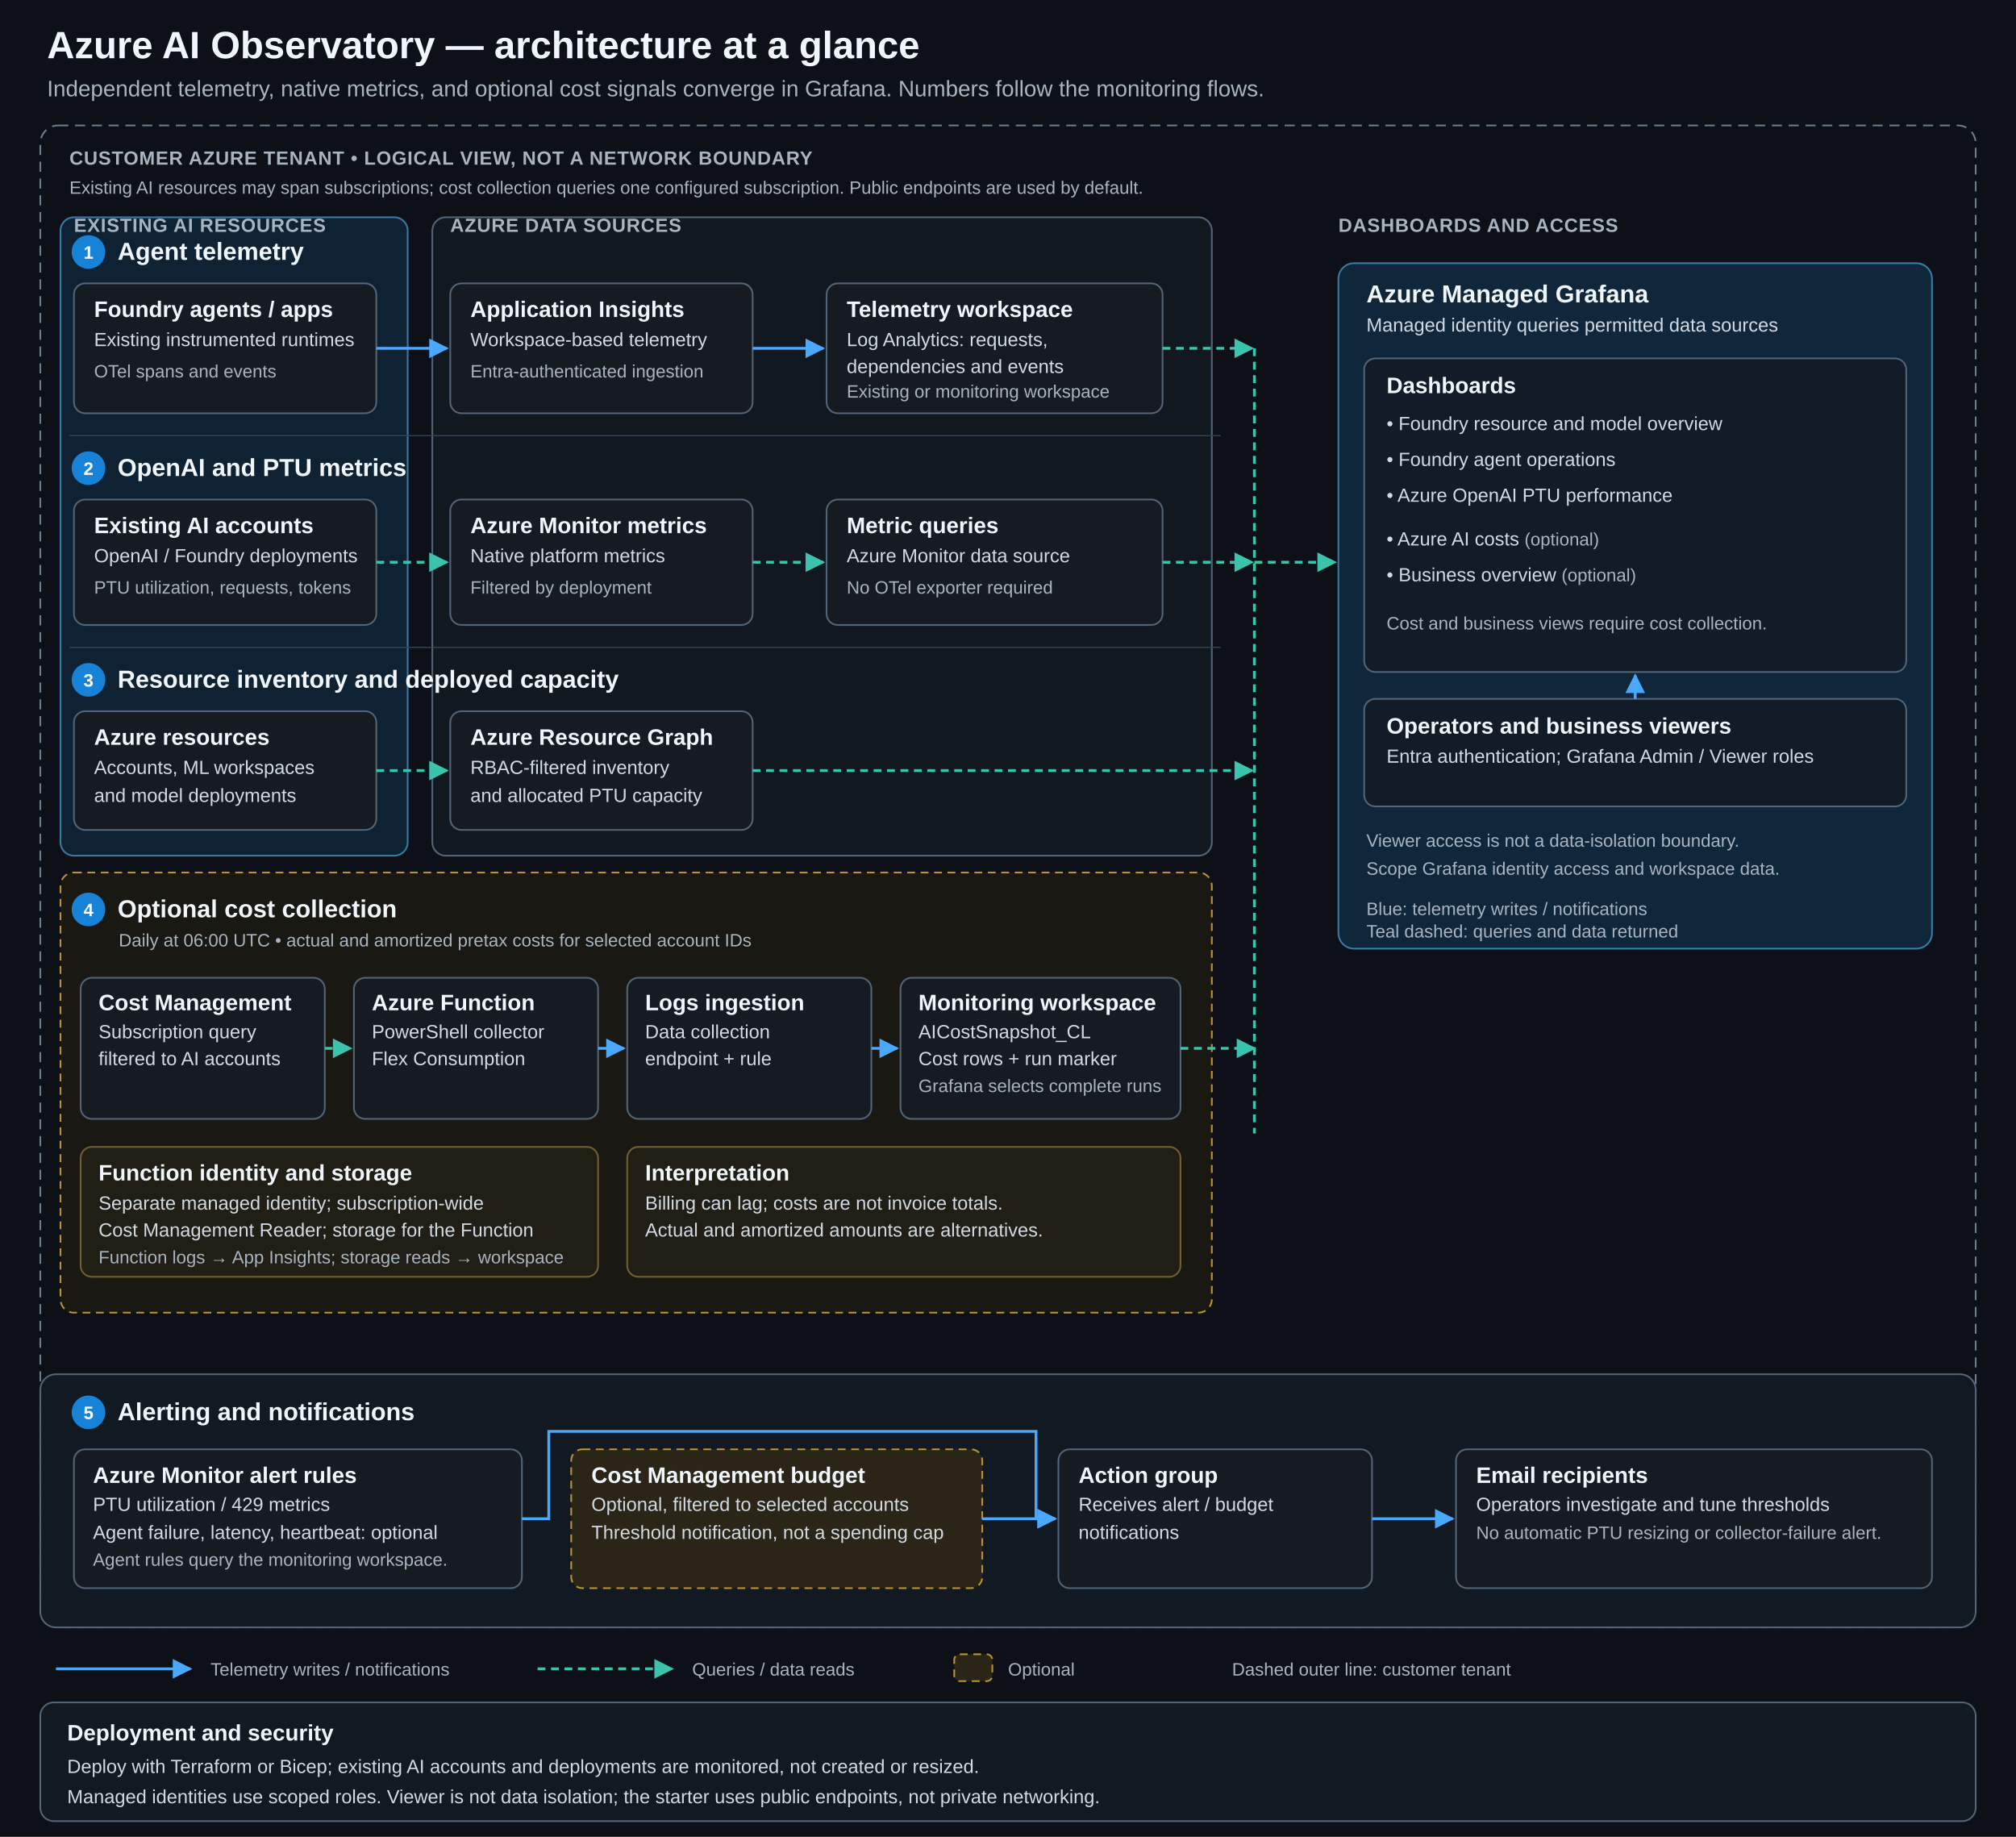
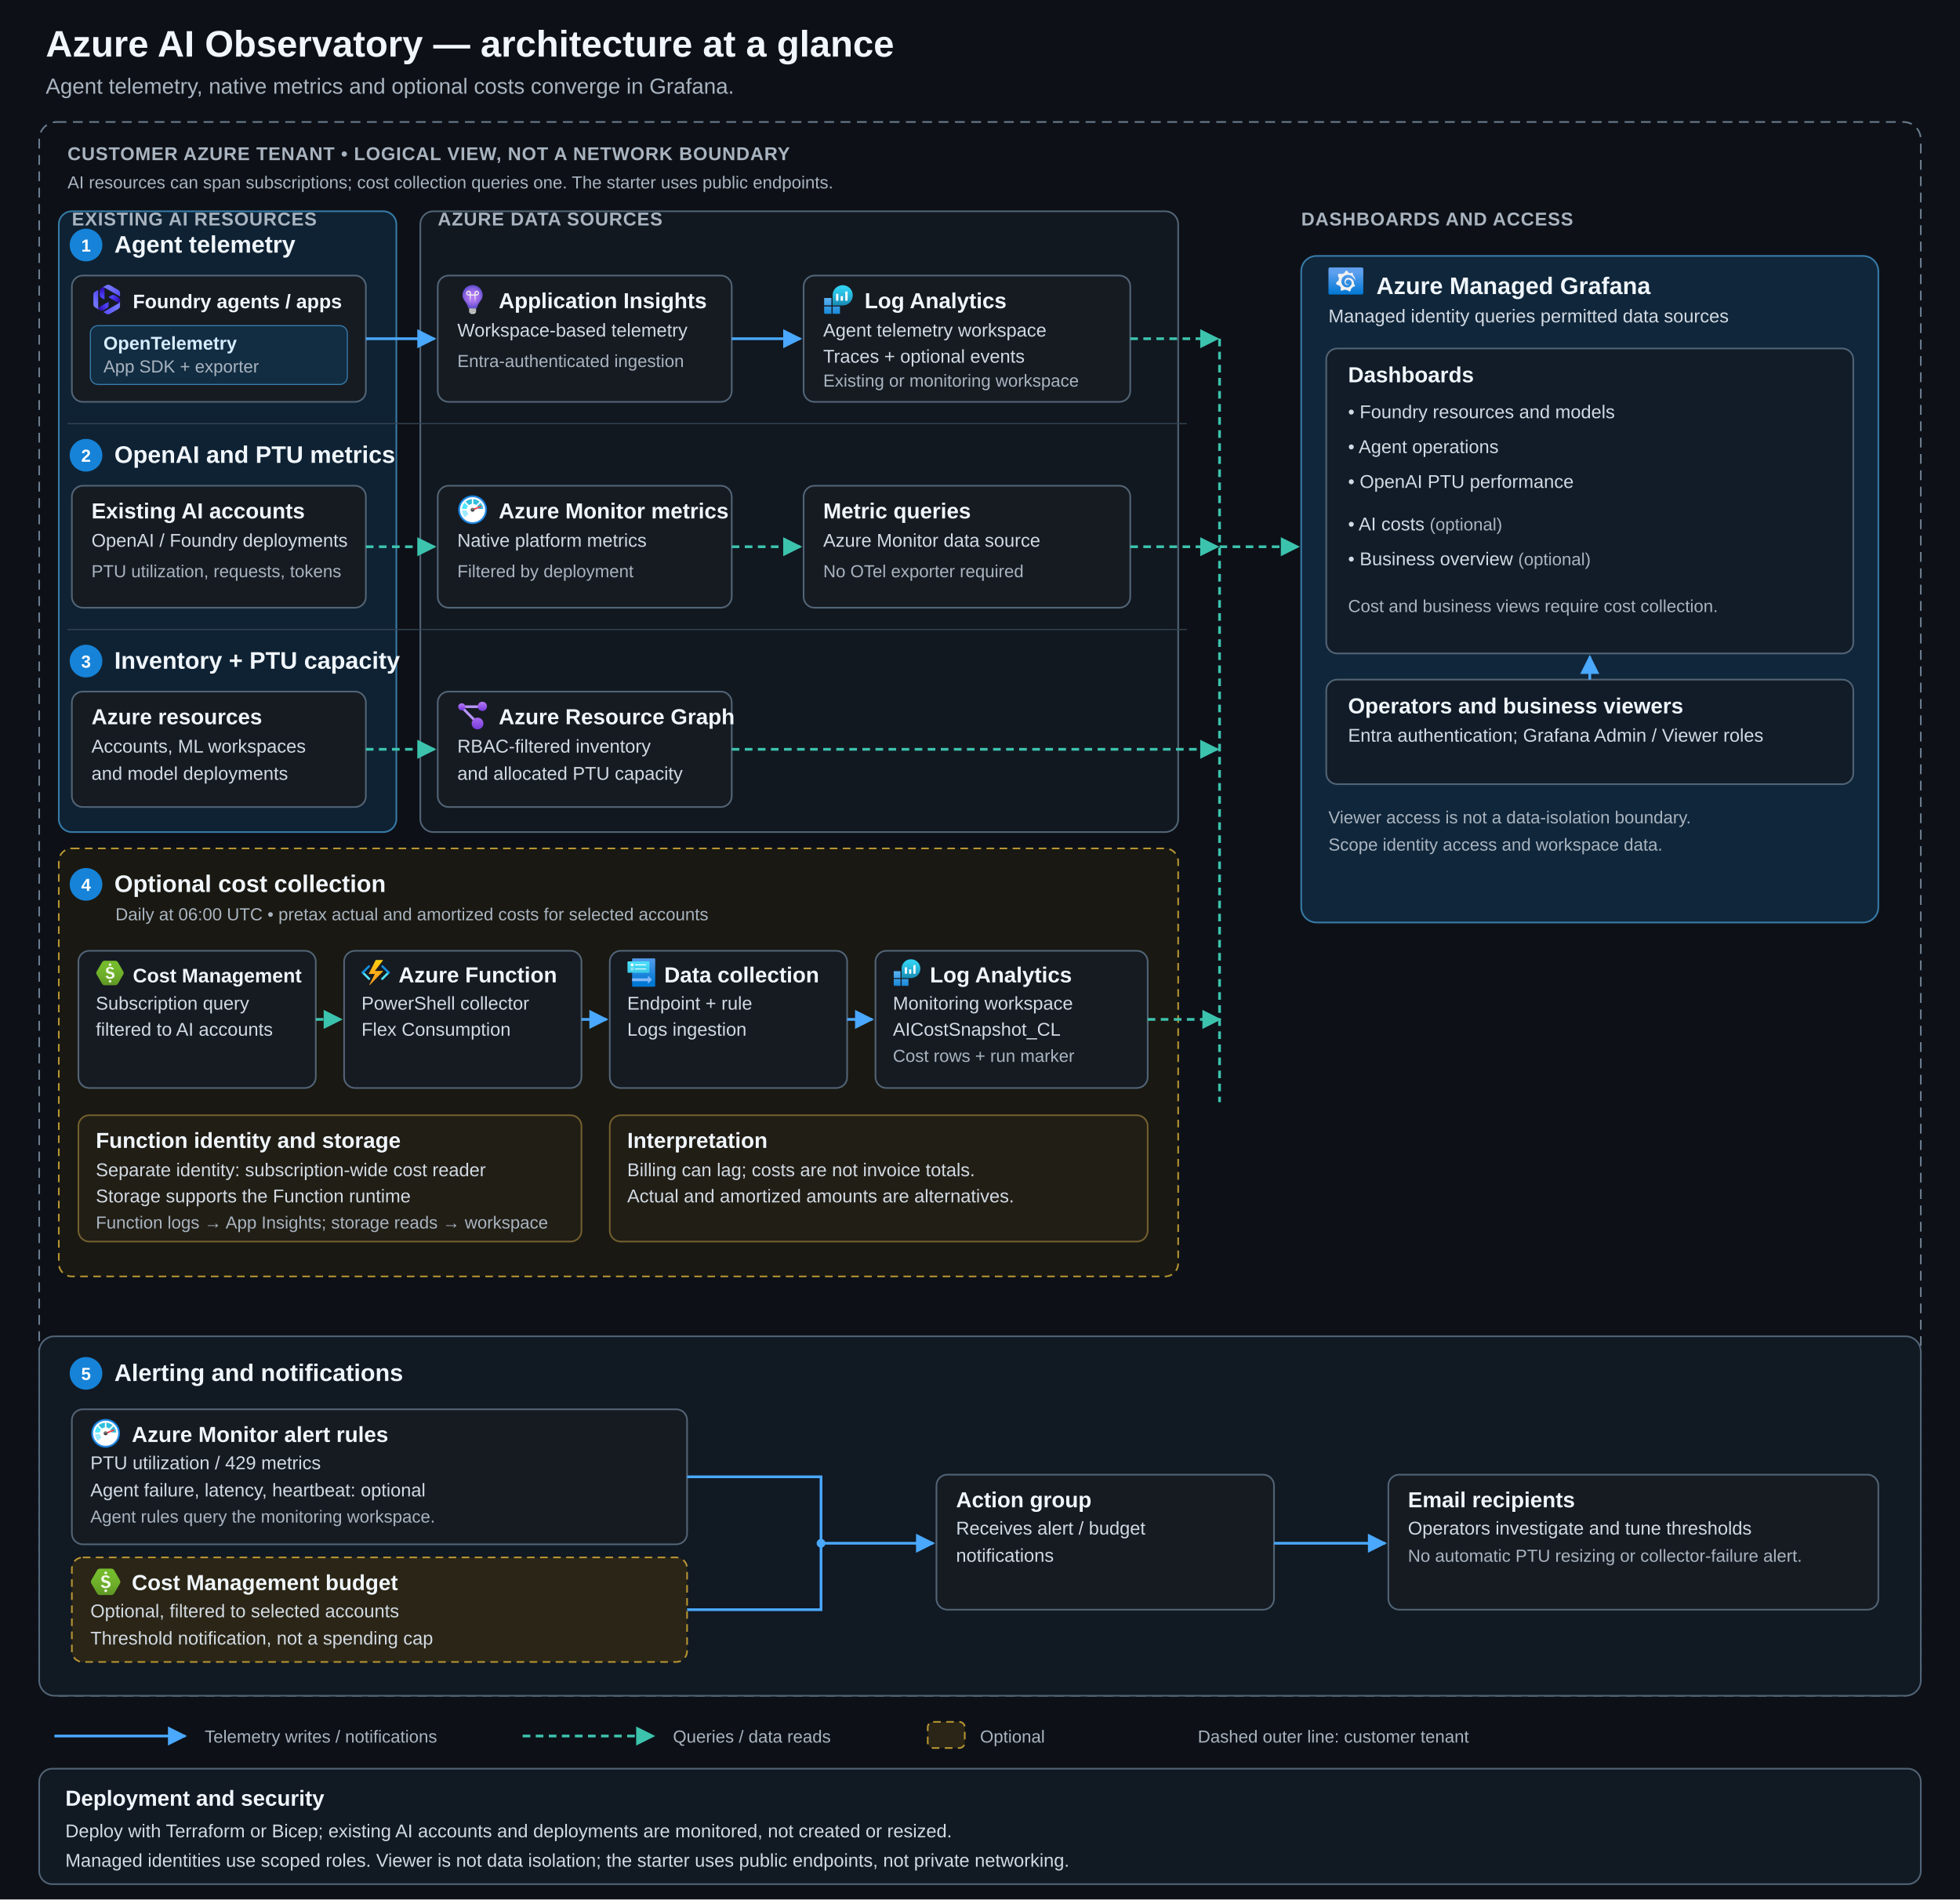
- <svg xmlns="http://www.w3.org/2000/svg" width="1800" height="1640" viewBox="0 0 1800 1640" role="img" aria-labelledby="title description" style="max-width:100%;height:auto">
+ <svg xmlns="http://www.w3.org/2000/svg" width="1800" height="1744" viewBox="0 0 1800 1744" role="img" aria-labelledby="title description" style="max-width:100%;height:auto">
  <defs>
    <marker id="arrow" viewBox="0 0 10 10" refX="9" refY="5" markerWidth="7" markerHeight="7" orient="auto">
      <path d="M0 0L10 5L0 10z" fill="#4aa8ff" />
    </marker>
    <marker id="arrow-teal" viewBox="0 0 10 10" refX="9" refY="5" markerWidth="7" markerHeight="7" orient="auto">
      <path d="M0 0L10 5L0 10z" fill="#3cc3ae" />
    </marker>
    <style>
      text { font-family: "Segoe UI", Arial, sans-serif; fill: #f0f6fc; }
      .title { font-size: 34px; font-weight: 600; }
      .subtitle { font-size: 20px; fill: #a9b4c0; }
      .section { font-size: 22px; font-weight: 600; }
      .section-small { font-size: 17px; font-weight: 700; fill: #a9b4c0; letter-spacing: 0.6px; }
      .name { font-size: 20px; font-weight: 600; }
      .body { font-size: 17px; fill: #d2dae3; }
      .small { font-size: 16px; fill: #a9b4c0; }
      .label { font-size: 15px; font-weight: 600; fill: #a9b4c0; }
      .num { font-size: 16px; font-weight: 700; fill: #fff; text-anchor: middle; }
      .box { fill: #161b22; stroke: #526476; stroke-width: 1.5; }
      .source-group { fill: #0f2233; stroke: #377ba8; stroke-width: 1.5; }
      .data-group { fill: #111820; stroke: #526476; stroke-width: 1.5; }
      .optional { fill: #2a2516; stroke: #b79532; stroke-width: 1.5; stroke-dasharray: 7 5; }
      .flow { fill: none; stroke: #4aa8ff; stroke-width: 2.5; marker-end: url(#arrow); }
      .data { fill: none; stroke: #3cc3ae; stroke-width: 2.5; stroke-dasharray: 7 5; marker-end: url(#arrow-teal); }
      .bus { fill: none; stroke: #3cc3ae; stroke-width: 2.5; stroke-dasharray: 7 5; }
      .divider { stroke: #344454; stroke-width: 1; }
    </style>
  </defs>
-   <rect width="1800" height="1640" fill="#0d1117" />
+   <rect width="1800" height="1744" fill="#0d1117" />
  <text x="42" y="52" class="title">Azure AI Observatory — architecture at a glance</text>
-   <text x="42" y="86" class="subtitle">Independent telemetry, native metrics, and optional cost signals converge in Grafana. Numbers follow the monitoring flows.</text>
-   <rect x="36" y="112" width="1728" height="1341" rx="16" fill="#0d1117" stroke="#6b7c8e" stroke-width="1.5" stroke-dasharray="9 6" />
+   <text x="42" y="86" class="subtitle">Agent telemetry, native metrics and optional costs converge in Grafana.</text>
+   <rect x="36" y="112" width="1728" height="1445" rx="16" fill="#0d1117" stroke="#6b7c8e" stroke-width="1.5" stroke-dasharray="9 6" />
  <text x="62" y="147" class="section-small">CUSTOMER AZURE TENANT • LOGICAL VIEW, NOT A NETWORK BOUNDARY</text>
-   <text x="62" y="173" class="small">Existing AI resources may span subscriptions; cost collection queries one configured subscription. Public endpoints are used by default.</text>
+   <text x="62" y="173" class="small">AI resources can span subscriptions; cost collection queries one. The starter uses public endpoints.</text>
  <rect x="54" y="194" width="310" height="570" rx="12" class="source-group" />
  <rect x="386" y="194" width="696" height="570" rx="12" class="data-group" />
  <text x="66" y="207" class="section-small">EXISTING AI RESOURCES</text>
  <text x="402" y="207" class="section-small">AZURE DATA SOURCES</text>
  <text x="1195" y="207" class="section-small">DASHBOARDS AND ACCESS</text>
  <circle cx="79" cy="225" r="15" fill="#1683d8" />
  <text x="79" y="231" class="num">1</text>
  <text x="105" y="232" class="section">Agent telemetry</text>
  <rect x="66" y="253" width="270" height="116" rx="10" class="box" />
-   <text x="84" y="283" class="name">Foundry agents / apps</text>
-   <text x="84" y="309" class="body">Existing instrumented runtimes</text>
-   <text x="84" y="337" class="small">OTel spans and events</text>
+   <svg id="azure-icon-1-uuid-f9dbb74c-bb65-44f5-a0f2-185541c8f2e3" viewBox="0 0 18 18" x="84" y="261" width="28" height="28" aria-hidden="true">
+     <defs>
+       <linearGradient id="azure-icon-1-uuid-c41a1b5d-c3ee-4413-bef2-f5a072ba936e" x1="7.28" y1="272.84" x2=".39" y2="267.87" gradientTransform="translate(0 280) scale(1 -1)" gradientUnits="userSpaceOnUse">
+         <stop offset="0" stop-color="#4f42fd" />
+         <stop offset=".8" stop-color="#7274ff" />
+       </linearGradient>
+       <linearGradient id="azure-icon-1-uuid-7a8397bb-f82e-4b4e-8fb1-c49dc20eae52" x1="10.19" y1="268.41" x2="4.38" y2="265.16" gradientTransform="translate(0 280) scale(1 -1)" gradientUnits="userSpaceOnUse">
+         <stop offset=".25" stop-color="#4f42fd" />
+         <stop offset="1" stop-color="#2c08ac" />
+       </linearGradient>
+       <linearGradient id="azure-icon-1-uuid-364cb38b-25e6-4d45-a5f3-7f7567cf1947" x1="17.43" y1="267.02" x2="5.08" y2="264.98" gradientTransform="translate(0 280) scale(1 -1)" gradientUnits="userSpaceOnUse">
+         <stop offset=".2" stop-color="#7274ff" />
+         <stop offset="1" stop-color="#4f42fd" />
+       </linearGradient>
+       <linearGradient id="azure-icon-1-uuid-fb32e334-867d-4ede-bed1-56aecae762cb" x1="10.15" y1="273.41" x2="16.87" y2="269.71" gradientTransform="translate(0 280) scale(1 -1)" gradientUnits="userSpaceOnUse">
+         <stop offset=".25" stop-color="#4f42fd" />
+         <stop offset="1" stop-color="#2c08ac" />
+       </linearGradient>
+       <linearGradient id="azure-icon-1-uuid-257bedeb-cb4e-48ec-978d-667d943d4887" x1="17.68" y1="270.57" x2="8.68" y2="279.43" gradientTransform="translate(0 280) scale(1 -1)" gradientUnits="userSpaceOnUse">
+         <stop offset="0" stop-color="#4f42fd" />
+         <stop offset=".8" stop-color="#7274ff" />
+       </linearGradient>
+       <linearGradient id="azure-icon-1-uuid-d24b3f2b-55bd-4731-8d82-2ccb3a949da7" x1="6.64" y1="271.02" x2="6.64" y2="278.12" gradientTransform="translate(0 280) scale(1 -1)" gradientUnits="userSpaceOnUse">
+         <stop offset=".25" stop-color="#4f42fd" />
+         <stop offset="1" stop-color="#2c08ac" />
+       </linearGradient>
+     </defs>
+     <path d="M5.02,15.31l-2.82-1.63c-.66-.38-1.06-1.08-1.06-1.83v-5.69c0-.76.4-1.46,1.06-1.83l1.53-.88c.1-.06.24.01.24.14v9.91c0,.37.1.73.28,1.04.18.32.45.59.78.78h0Z" fill="url(#azure-icon-1-uuid-c41a1b5d-c3ee-4413-bef2-f5a072ba936e)" />
+     <path d="M10.14,10.59v1.76c0,.76-.4,1.46-1.06,1.83l-1.94,1.12c-.65.38-1.46.38-2.12,0-.33-.19-.59-.46-.78-.78-.18-.31-.28-.67-.28-1.04v-.42c0,.36.39.59.71.4l5.23-3.02c.1-.06.24.01.24.14Z" fill="url(#azure-icon-1-uuid-7a8397bb-f82e-4b4e-8fb1-c49dc20eae52)" />
+     <path d="M16.86,9.53v3.26c0,.76-.4,1.46-1.06,1.83l-4.93,2.84c-.65.38-1.46.38-2.12,0l-1.53-.88c-.1-.06-.1-.21,0-.27l8.59-4.96c.32-.19.58-.45.76-.77.18-.32.28-.68.28-1.06Z" fill="url(#azure-icon-1-uuid-364cb38b-25e6-4d45-a5f3-7f7567cf1947)" />
+     <path d="M10.22,7.46l1.53-.88c.65-.38,1.46-.38,2.12,0l1.94,1.12c.65.38,1.06,1.08,1.06,1.83,0,.38-.1.74-.28,1.06-.18.31-.44.58-.76.77l-.36.21c.31-.18.31-.63,0-.81l-5.23-3.02c-.1-.06-.1-.21,0-.27Z" fill="url(#azure-icon-1-uuid-fb32e334-867d-4ede-bed1-56aecae762cb)" />
+     <path d="M5.94,2.16l2.82-1.63c.66-.38,1.46-.38,2.12,0l4.93,2.84c.65.38,1.06,1.08,1.06,1.83v1.76c0,.12-.13.2-.24.14L8.04,2.16c-.32-.18-.68-.28-1.05-.28-.37,0-.73.09-1.06.28h0Z" fill="url(#azure-icon-1-uuid-257bedeb-cb4e-48ec-978d-667d943d4887)" />
+     <path d="M7.47,8.95l-1.53-.88c-.66-.38-1.06-1.08-1.06-1.83v-2.24c0-.76.4-1.46,1.06-1.83.33-.19.69-.28,1.06-.28s.72.09,1.04.28l.36.21c-.31-.18-.7.05-.7.41v6.04c0,.12-.13.2-.24.14h0Z" fill="url(#azure-icon-1-uuid-d24b3f2b-55bd-4731-8d82-2ccb3a949da7)" />
+   </svg>
+   <text x="122" y="283" class="name" style="font-size:18px">Foundry agents / apps</text>
+   <rect x="83" y="299" width="236" height="54" rx="7" fill="#122d42" stroke="#377ba8" />
+   <text x="95" y="321" class="body" style="font-weight:600;fill:#d7edff">OpenTelemetry</text>
+   <text x="95" y="342" class="small">App SDK + exporter</text>
  <rect x="402" y="253" width="270" height="116" rx="10" class="box" />
-   <text x="420" y="283" class="name">Application Insights</text>
+   <svg id="azure-icon-2-b6f6d99e-f330-481d-836f-ea58cc42217f" viewBox="0 0 18 18" x="420" y="261" width="28" height="28" aria-hidden="true">
+     <defs>
+       <radialGradient id="azure-icon-2-a7a1c431-6c6d-4a8f-9a69-8da437e5b0c5" cx="9" cy="7.35" r="6.42" gradientUnits="userSpaceOnUse">
+         <stop offset="0" stop-color="#b77af4" />
+         <stop offset="0.21" stop-color="#b378f2" />
+         <stop offset="0.43" stop-color="#a672ed" />
+         <stop offset="0.65" stop-color="#9267e4" />
+         <stop offset="0.88" stop-color="#7559d8" />
+         <stop offset="1" stop-color="#624fd0" />
+       </radialGradient>
+       <linearGradient id="azure-icon-2-ec0c4f0d-5c8e-4882-96a1-89d61808eb49" x1="9.02" y1="3.91" x2="9.08" y2="11.49" gradientUnits="userSpaceOnUse">
+         <stop offset="0" stop-color="#f2f2f2" />
+         <stop offset="0.23" stop-color="#f1f1f2" stop-opacity="0.99" />
+         <stop offset="0.37" stop-color="#ededf1" stop-opacity="0.95" />
+         <stop offset="0.48" stop-color="#e7e5f0" stop-opacity="0.89" />
+         <stop offset="0.58" stop-color="#dedbee" stop-opacity="0.81" />
+         <stop offset="0.67" stop-color="#d3ceeb" stop-opacity="0.7" />
+         <stop offset="0.76" stop-color="#c4bee8" stop-opacity="0.57" />
+         <stop offset="0.84" stop-color="#b4abe5" stop-opacity="0.41" />
+         <stop offset="0.92" stop-color="#a095e1" stop-opacity="0.22" />
+         <stop offset="0.99" stop-color="#8b7ddc" stop-opacity="0.02" />
+         <stop offset="1" stop-color="#897bdc" stop-opacity="0" />
+       </linearGradient>
+     </defs>
+     <path d="M10.23,17.39l.81-.87V14.2H7v2.32l.81.87A.32.32,0,0,0,8,17.5h2A.32.32,0,0,0,10.23,17.39Z" fill="#cecece" />
+     <path d="M9,.5A5.89,5.89,0,0,0,3.09,7.07c.27,2.47,2.62,3.62,3.29,6.75a.49.49,0,0,0,.47.38h4.3a.49.49,0,0,0,.47-.38c.67-3.13,3-4.28,3.29-6.75A5.89,5.89,0,0,0,9,.5ZM7,14.2" fill="url(#azure-icon-2-a7a1c431-6c6d-4a8f-9a69-8da437e5b0c5)" />
+     <path d="M11.46,3.79a1.4,1.4,0,0,0-1.35,1.44V6H8V5.23A1.41,1.41,0,0,0,6.59,3.79,1.4,1.4,0,0,0,5.24,5.23,1.41,1.41,0,0,0,6.59,6.68h.64v6a.36.36,0,0,0,.72,0v-6h2.16v6a.36.36,0,1,0,.72,0v-6h.63a1.4,1.4,0,0,0,1.35-1.45A1.4,1.4,0,0,0,11.46,3.79ZM7.23,6H6.55a.74.74,0,0,1-.68-.77.74.74,0,0,1,.68-.77.74.74,0,0,1,.68.77Zm4.28,0h-.68V5.19a.68.68,0,1,1,1.35,0A.73.73,0,0,1,11.51,6Z" fill="url(#azure-icon-2-ec0c4f0d-5c8e-4882-96a1-89d61808eb49)" />
+     <polygon points="6.96 15.8 11.04 15.01 11.04 14.56 6.96 15.36 6.96 15.8" fill="#999" />
+     <polygon points="11.04 16.11 11.04 15.67 6.96 16.48 6.96 16.52 7.27 16.86 11.04 16.11" fill="#999" />
+   </svg>
+   <text x="458" y="283" class="name">Application Insights</text>
  <text x="420" y="309" class="body">Workspace-based telemetry</text>
  <text x="420" y="337" class="small">Entra-authenticated ingestion</text>
  <rect x="738" y="253" width="300" height="116" rx="10" class="box" />
-   <text x="756" y="283" class="name">Telemetry workspace</text>
-   <text x="756" y="309" class="body">Log Analytics: requests,</text>
-   <text x="756" y="333" class="body">dependencies and events</text>
+   <svg id="azure-icon-3-b388e944-5509-49c9-84d7-f38bffa995b2" viewBox="0 0 18 18" x="756" y="261" width="28" height="28" aria-hidden="true">
+     <defs>
+       <linearGradient id="azure-icon-3-a997e203-1d7d-4cb9-b131-5dc44e029b46" x1="5.23" y1="17.45" x2="5.23" y2="8.09" gradientUnits="userSpaceOnUse">
+         <stop offset="0" stop-color="#1988d9" />
+         <stop offset="0.9" stop-color="#54aef0" />
+       </linearGradient>
+       <linearGradient id="azure-icon-3-e122e9d8-aee5-4f1a-a60e-b1eae355daa5" x1="11.5" y1="12.45" x2="11.5" y2="0.55" gradientUnits="userSpaceOnUse">
+         <stop offset="0" stop-color="#198ab3" />
+         <stop offset="0.01" stop-color="#198bb4" />
+         <stop offset="0.44" stop-color="#27b2d7" />
+         <stop offset="0.79" stop-color="#2fcbed" />
+         <stop offset="1" stop-color="#32d4f5" />
+       </linearGradient>
+     </defs>
+     <path d="M5.59,13.13H9.91v4.32H5.59ZM1.15,17.45H4.87V13.13H.55v3.72A.6.6,0,0,0,1.15,17.45Zm-.6-5H4.87V8.09H.55Z" fill="url(#azure-icon-3-a997e203-1d7d-4cb9-b131-5dc44e029b46)" />
+     <path d="M11.5.55a5.89,5.89,0,0,1,5.95,6,5.89,5.89,0,0,1-5.95,5.95H5.55V6.5A5.89,5.89,0,0,1,11.5.55Z" fill-rule="evenodd" fill="url(#azure-icon-3-e122e9d8-aee5-4f1a-a60e-b1eae355daa5)" />
+     <rect x="7.59" y="5.65" width="1.36" height="4.08" fill="#fff" />
+     <rect x="10.31" y="7.01" width="1.36" height="2.72" fill="#fff" />
+     <rect x="13.03" y="4.29" width="1.36" height="5.44" fill="#fff" />
+   </svg>
+   <text x="794" y="283" class="name">Log Analytics</text>
+   <text x="756" y="309" class="body">Agent telemetry workspace</text>
+   <text x="756" y="333" class="body">Traces + optional events</text>
  <text x="756" y="355" class="small">Existing or monitoring workspace</text>
  <path d="M336 311H399" class="flow" />
  <path d="M672 311H735" class="flow" />
  <path d="M1038 311H1118" class="data" />
  <line x1="62" y1="389" x2="1090" y2="389" class="divider" />
  <circle cx="79" cy="418" r="15" fill="#1683d8" />
  <text x="79" y="424" class="num">2</text>
  <text x="105" y="425" class="section">OpenAI and PTU metrics</text>
  <rect x="66" y="446" width="270" height="112" rx="10" class="box" />
  <text x="84" y="476" class="name">Existing AI accounts</text>
  <text x="84" y="502" class="body">OpenAI / Foundry deployments</text>
  <text x="84" y="530" class="small">PTU utilization, requests, tokens</text>
  <rect x="402" y="446" width="270" height="112" rx="10" class="box" />
-   <text x="420" y="476" class="name">Azure Monitor metrics</text>
+   <svg id="azure-icon-4-e4e764cd-2e73-472f-b88a-bf8bfc2c2994" viewBox="0 0 18 18" x="420" y="454" width="28" height="28" aria-hidden="true">
+     <defs>
+       <radialGradient id="azure-icon-4-ac8b32da-30ca-4b92-8d0f-8d2d5ef278a0" cx="5.72" cy="7.45" r="8.42" gradientTransform="translate(3.23 1.51) scale(1.01 1.01)" gradientUnits="userSpaceOnUse">
+         <stop offset="0.18" stop-color="#5ea0ef" />
+         <stop offset="0.56" stop-color="#5c9fee" />
+         <stop offset="0.69" stop-color="#559ced" />
+         <stop offset="0.78" stop-color="#4a97e9" />
+         <stop offset="0.86" stop-color="#3990e4" />
+         <stop offset="0.93" stop-color="#2387de" />
+         <stop offset="0.99" stop-color="#087bd6" />
+         <stop offset="1" stop-color="#0078d4" />
+       </radialGradient>
+       <radialGradient id="azure-icon-4-a9954820-cb38-4943-9842-f0a568d2b015" cx="28.18" cy="202.29" r="2.7" gradientTransform="translate(-17.77 -185.01) scale(0.95)" gradientUnits="userSpaceOnUse">
+         <stop offset="0.19" stop-color="#8c8e90" />
+         <stop offset="0.35" stop-color="#848688" />
+         <stop offset="0.6" stop-color="#6e7071" />
+         <stop offset="0.91" stop-color="#4a4b4c" />
+         <stop offset="1" stop-color="#3e3f3f" />
+       </radialGradient>
+     </defs>
+     <ellipse cx="9" cy="9" rx="8.5" ry="8.47" fill="url(#azure-icon-4-ac8b32da-30ca-4b92-8d0f-8d2d5ef278a0)" />
+     <ellipse cx="9" cy="9" rx="7.4" ry="7.37" fill="#fff" />
+     <path d="M2.72,9.44a6.24,6.24,0,0,0,1.82,4l2-2a3.53,3.53,0,0,1-1-2Z" fill="#9cebff" />
+     <path d="M13.13,4.27A6.25,6.25,0,0,0,9.44,2.74V5.53a3.41,3.41,0,0,1,1.71.7Z" fill="#32bedd" />
+     <path d="M4.87,4.27l2,2a3.41,3.41,0,0,1,1.71-.7V2.74A6.25,6.25,0,0,0,4.87,4.27Z" fill="#32bedd" />
+     <path d="M11.78,6.85a3.6,3.6,0,0,1,.71,1.71h2.79a6.16,6.16,0,0,0-1.53-3.67Z" fill="#32bedd" />
+     <path d="M6.22,6.85l-2-2A6.16,6.16,0,0,0,2.72,8.56H5.51A3.6,3.6,0,0,1,6.22,6.85Z" fill="#50e6ff" />
+     <path d="M14.14,7a.45.45,0,0,0-.57-.25L9.45,8.41l.32.81,4.12-1.63A.44.44,0,0,0,14.14,7Z" fill="#f04049" />
+     <ellipse cx="9" cy="9" rx="1.2" ry="1.2" fill="url(#azure-icon-4-a9954820-cb38-4943-9842-f0a568d2b015)" />
+   </svg>
+   <text x="458" y="476" class="name">Azure Monitor metrics</text>
  <text x="420" y="502" class="body">Native platform metrics</text>
  <text x="420" y="530" class="small">Filtered by deployment</text>
  <rect x="738" y="446" width="300" height="112" rx="10" class="box" />
  <text x="756" y="476" class="name">Metric queries</text>
  <text x="756" y="502" class="body">Azure Monitor data source</text>
  <text x="756" y="530" class="small">No OTel exporter required</text>
  <path d="M336 502H399" class="data" />
  <path d="M672 502H735" class="data" />
  <path d="M1038 502H1118" class="data" />
  <line x1="62" y1="578" x2="1090" y2="578" class="divider" />
  <circle cx="79" cy="607" r="15" fill="#1683d8" />
  <text x="79" y="613" class="num">3</text>
-   <text x="105" y="614" class="section">Resource inventory and deployed capacity</text>
+   <text x="105" y="614" class="section">Inventory + PTU capacity</text>
  <rect x="66" y="635" width="270" height="106" rx="10" class="box" />
  <text x="84" y="665" class="name">Azure resources</text>
  <text x="84" y="691" class="body">Accounts, ML workspaces</text>
  <text x="84" y="716" class="body">and model deployments</text>
  <rect x="402" y="635" width="270" height="106" rx="10" class="box" />
-   <text x="420" y="665" class="name">Azure Resource Graph</text>
+   <svg id="azure-icon-5-a5043521-e54b-4e71-96d7-f0f67d7a7413" viewBox="0 0 18 18" x="420" y="643" width="28" height="28" aria-hidden="true">
+     <defs>
+       <linearGradient id="azure-icon-5-aaf70b12-8383-43d3-8674-d08878f903d1" x1="2.63" y1="5.99" x2="2.63" y2="1.75" gradientUnits="userSpaceOnUse">
+         <stop offset="0" stop-color="#773adc" />
+         <stop offset="1" stop-color="#b77af4" />
+       </linearGradient>
+       <linearGradient id="azure-icon-5-ac810344-4e2d-4dad-99ba-9567b44e7523" x1="14.76" y1="6.31" x2="14.76" y2="0.85" gradientUnits="userSpaceOnUse">
+         <stop offset="0" stop-color="#773adc" />
+         <stop offset="1" stop-color="#b77af4" />
+       </linearGradient>
+       <linearGradient id="azure-icon-5-b4b36432-ae36-466e-9abd-a30eb14585d3" x1="11.92" y1="17.27" x2="11.92" y2="7.71" gradientUnits="userSpaceOnUse">
+         <stop offset="0" stop-color="#773adc" />
+         <stop offset="1" stop-color="#b77af4" />
+       </linearGradient>
+     </defs>
+     <path d="M11.56,14.24,1.79,4.35A.77.77,0,0,1,2.34,3H14.76V4.58H4.19l8.47,8.58Z" fill="#b796f9" />
+     <ellipse cx="2.63" cy="3.87" rx="2.13" ry="2.12" fill="url(#azure-icon-5-aaf70b12-8383-43d3-8674-d08878f903d1)" />
+     <ellipse cx="14.76" cy="3.58" rx="2.74" ry="2.73" fill="url(#azure-icon-5-ac810344-4e2d-4dad-99ba-9567b44e7523)" />
+     <ellipse cx="11.92" cy="13.69" rx="3.47" ry="3.46" fill="url(#azure-icon-5-b4b36432-ae36-466e-9abd-a30eb14585d3)" />
+   </svg>
+   <text x="458" y="665" class="name">Azure Resource Graph</text>
  <text x="420" y="691" class="body">RBAC-filtered inventory</text>
  <text x="420" y="716" class="body">and allocated PTU capacity</text>
  <path d="M336 688H399" class="data" />
  <path d="M672 688H1118" class="data" />
  <path d="M1120 311V1012" class="bus" />
  <path d="M1120 502H1192" class="data" />
  <rect x="1195" y="235" width="530" height="612" rx="14" fill="#10263a" stroke="#377ba8" stroke-width="1.5" />
-   <text x="1220" y="270" class="section">Azure Managed Grafana</text>
+   <svg viewBox="0 0 18 18" x="1220" y="242" width="32" height="32" aria-hidden="true">
+     <defs>
+       <linearGradient id="azure-icon-6-a4ccd0c3-fde6-4875-800b-333de0a25cb9" x1="9" y1="2" x2="9" y2="16" gradientUnits="userSpaceOnUse">
+         <stop offset="0.18" stop-color="#5ea0ef" />
+         <stop offset="1" stop-color="#0078d4" />
+       </linearGradient>
+     </defs>
+     <g id="azure-icon-6-e0962381-da5c-47a2-ae4c-adf850116f2b">
+       <g>
+         <rect y="2" width="18" height="14" rx="0.76" fill="url(#azure-icon-6-a4ccd0c3-fde6-4875-800b-333de0a25cb9)" />
+         <path d="M8.318,4.81s-.004.016-.009.043a3.97,3.97,0,0,0-1.213.573A2.829,2.829,0,0,0,4.934,5.5a3.092,3.092,0,0,0,.559,2.097A5.249,5.249,0,0,0,5.218,8.789a2.797,2.797,0,0,0-1.354,1.573,2.979,2.979,0,0,0,1.888,1.065l.003-.002a4.409,4.409,0,0,0,.668.903,2.348,2.348,0,0,0,.045,1.665,2.708,2.708,0,0,0,1.742-.531,4.385,4.385,0,0,0,1.587.223,1.952,1.952,0,0,0,1.262.746,2.011,2.011,0,0,0,.605-1.33h0l-.001-.027h0l-.002-.028a3.514,3.514,0,0,0,.984-1.041,1.6,1.6,0,0,0,1.103-.401,1.682,1.682,0,0,0-.572-1.065h0l-.016-.011h0l-.014-.009a2.808,2.808,0,0,0-2.852-3.153c-2.835-.103-2.531,4.888.284,3.512.173-.416-.484.024-.662-.069A1.168,1.168,0,0,1,8.834,9.58a1.47,1.47,0,0,1,2.255-1.1c1.883,1.053.537,3.992-1.429,3.827.014,0-.002,0-.002-.001a3.067,3.067,0,0,1-2.99-3.049A3.306,3.306,0,0,1,9.867,5.844C11.784,5.662,13.24,7.22,13.785,8.831a3.441,3.441,0,0,0-1.134-2.95,1.581,1.581,0,0,0-.186-1.134,1.68,1.68,0,0,0-1.094.281,4.253,4.253,0,0,0-1.095-.304A2.033,2.033,0,0,0,9.29,3.57a2.157,2.157,0,0,0-.972,1.24" fill="#f2f2f2" />
+       </g>
+     </g>
+   </svg>
+   <text x="1264" y="270" class="section">Azure Managed Grafana</text>
  <text x="1220" y="296" class="body">Managed identity queries permitted data sources</text>
  <rect x="1218" y="320" width="484" height="280" rx="10" fill="#111c28" stroke="#526476" stroke-width="1.5" />
  <text x="1238" y="351" class="name">Dashboards</text>
-   <text x="1238" y="384" class="body">• Foundry resource and model overview</text>
-   <text x="1238" y="416" class="body">• Foundry agent operations</text>
-   <text x="1238" y="448" class="body">• Azure OpenAI PTU performance</text>
-   <text x="1238" y="487" class="body">• Azure AI costs <tspan class="small">(optional)</tspan>
+   <text x="1238" y="384" class="body">• Foundry resources and models</text>
+   <text x="1238" y="416" class="body">• Agent operations</text>
+   <text x="1238" y="448" class="body">• OpenAI PTU performance</text>
+   <text x="1238" y="487" class="body">• AI costs <tspan class="small">(optional)</tspan>
  </text>
  <text x="1238" y="519" class="body">• Business overview <tspan class="small">(optional)</tspan>
  </text>
  <text x="1238" y="562" class="small">Cost and business views require cost collection.</text>
  <rect x="1218" y="624" width="484" height="96" rx="10" fill="#111c28" stroke="#526476" stroke-width="1.5" />
  <path d="M1460 624V603" class="flow" />
  <text x="1238" y="655" class="name">Operators and business viewers</text>
  <text x="1238" y="681" class="body">Entra authentication; Grafana Admin / Viewer roles</text>
  <text x="1220" y="756" class="small">Viewer access is not a data-isolation boundary.</text>
-   <text x="1220" y="781" class="small">Scope Grafana identity access and workspace data.</text>
-   <text x="1220" y="817" class="small">Blue: telemetry writes / notifications</text>
-   <text x="1220" y="837" class="small">Teal dashed: queries and data returned</text>
+   <text x="1220" y="781" class="small">Scope identity access and workspace data.</text>
  <rect x="54" y="779" width="1028" height="393" rx="12" fill="#191812" stroke="#b79532" stroke-width="1.5" stroke-dasharray="7 5" />
  <circle cx="79" cy="812" r="15" fill="#1683d8" />
  <text x="79" y="818" class="num">4</text>
  <text x="105" y="819" class="section">Optional cost collection</text>
-   <text x="106" y="845" class="small">Daily at 06:00 UTC • actual and amortized pretax costs for selected account IDs</text>
+   <text x="106" y="845" class="small">Daily at 06:00 UTC • pretax actual and amortized costs for selected accounts</text>
  <rect x="72" y="873" width="218" height="126" rx="10" class="box" />
-   <text x="88" y="902" class="name">Cost Management</text>
+   <svg id="azure-icon-7-e00fef30-156c-4930-8b65-3a593543aa1d" viewBox="0 0 18 18" x="88" y="880" width="26" height="26" aria-hidden="true">
+     <defs>
+       <linearGradient id="azure-icon-7-a45ba9b5-2e08-4c39-8916-0bab184f06e9" x1="9" y1="1.48" x2="9" y2="17.07" gradientUnits="userSpaceOnUse">
+         <stop offset="0" stop-color="#76bc2d" />
+         <stop offset="0.32" stop-color="#73b82c" />
+         <stop offset="0.65" stop-color="#6cab29" />
+         <stop offset="0.99" stop-color="#5e9724" />
+         <stop offset="1" stop-color="#5e9624" />
+       </linearGradient>
+       <linearGradient id="azure-icon-7-e74e2f36-f70f-4351-9609-a084522a8ba7" x1="6.13" y1="9.28" x2="11.87" y2="9.28" gradientUnits="userSpaceOnUse">
+         <stop offset="0" stop-color="#fff" />
+         <stop offset="1" stop-color="#fff" />
+       </linearGradient>
+     </defs>
+     <path d="M12.35,1.48H5.65a2,2,0,0,0-1.73,1L.58,8.28a2,2,0,0,0,0,2l3.34,5.79a2,2,0,0,0,1.73,1h6.7a2,2,0,0,0,1.73-1l3.34-5.79a2,2,0,0,0,0-2l-3.34-5.8A2,2,0,0,0,12.35,1.48Z" fill="url(#azure-icon-7-a45ba9b5-2e08-4c39-8916-0bab184f06e9)" />
+     <path d="M9.07,4.81A.82.82,0,0,1,8.25,4,.82.82,0,0,1,9.89,4,.82.82,0,0,1,9.07,4.81Zm-.82,9.75a.82.82,0,1,0,1.64,0,.82.82,0,0,0-1.64,0Zm.84-2.7A1.5,1.5,0,0,1,7.58,11l-1.45.28A2.68,2.68,0,0,0,9,13c1.69,0,2.91-.89,2.91-2.13a2.07,2.07,0,0,0-1.12-2A13,13,0,0,0,9,8.33c-.67-.16-1.1-.53-1.1-1A1,1,0,0,1,9,6.46a1.4,1.4,0,0,1,1.29.69l1.25-.4A2.56,2.56,0,0,0,9,5.45c-1.18,0-2.55.52-2.55,2,0,1.81,1.11,2.17,2.69,2.48.37.07,1.23.32,1.23,1C10.33,11.31,10,11.86,9.09,11.86Z" opacity="0.9" fill="url(#azure-icon-7-e74e2f36-f70f-4351-9609-a084522a8ba7)" />
+   </svg>
+   <text x="122" y="902" class="name" style="font-size:18px">Cost Management</text>
  <text x="88" y="927" class="body">Subscription query</text>
  <text x="88" y="951" class="body">filtered to AI accounts</text>
  <rect x="316" y="873" width="218" height="126" rx="10" class="box" />
-   <text x="332" y="902" class="name">Azure Function</text>
+   <svg id="azure-icon-8-a2c88306-fa03-4e5b-b192-401f0b77808b" viewBox="0 0 18 18" x="332" y="880" width="26" height="26" aria-hidden="true">
+     <defs>
+       <linearGradient id="azure-icon-8-b403aca7-f387-4434-96b4-ae157edc835f" x1="-175.993" y1="-343.723" x2="-175.993" y2="-359.232" gradientTransform="translate(212.573 370.548) scale(1.156 1.029)" gradientUnits="userSpaceOnUse">
+         <stop offset="0" stop-color="#fea11b" />
+         <stop offset="0.284" stop-color="#fea51a" />
+         <stop offset="0.547" stop-color="#feb018" />
+         <stop offset="0.8" stop-color="#ffc314" />
+         <stop offset="1" stop-color="#ffd70f" />
+       </linearGradient>
+     </defs>
+     <g>
+       <path d="M2.37,7.475H3.2a.267.267,0,0,1,.267.267v6.148a.533.533,0,0,1-.533.533H2.1a0,0,0,0,1,0,0V7.741a.267.267,0,0,1,.267-.267Z" transform="translate(12.507 16.705) rotate(134.919)" fill="#50e6ff" />
+       <path d="M2.325,3.6h.833a.267.267,0,0,1,.267.267v6.583a0,0,0,0,1,0,0H2.591a.533.533,0,0,1-.533-.533V3.865A.267.267,0,0,1,2.325,3.6Z" transform="translate(5.759 0.114) rotate(44.919)" fill="#1490df" />
+     </g>
+     <g>
+       <path d="M14.53,7.475h.833a.533.533,0,0,1,.533.533v6.148a.267.267,0,0,1-.267.267H14.8a.267.267,0,0,1-.267-.267V7.475a0,0,0,0,1,0,0Z" transform="translate(12.223 -7.555) rotate(45.081)" fill="#50e6ff" />
+       <path d="M15.108,3.6h.833a0,0,0,0,1,0,0v6.583a.267.267,0,0,1-.267.267h-.833a.267.267,0,0,1-.267-.267V4.131a.533.533,0,0,1,.533-.533Z" transform="translate(31.022 1.222) rotate(135.081)" fill="#1490df" />
+     </g>
+     <path d="M8.459,9.9H4.87a.193.193,0,0,1-.2-.181.166.166,0,0,1,.018-.075L8.991,1.13a.206.206,0,0,1,.186-.106h4.245a.193.193,0,0,1,.2.181.165.165,0,0,1-.035.1L8.534,7.966h4.928a.193.193,0,0,1,.2.181.176.176,0,0,1-.052.122L5.421,16.788c-.077.046-.624.5-.356-.189h0Z" fill="url(#azure-icon-8-b403aca7-f387-4434-96b4-ae157edc835f)" />
+   </svg>
+   <text x="366" y="902" class="name">Azure Function</text>
  <text x="332" y="927" class="body">PowerShell collector</text>
  <text x="332" y="951" class="body">Flex Consumption</text>
  <rect x="560" y="873" width="218" height="126" rx="10" class="box" />
-   <text x="576" y="902" class="name">Logs ingestion</text>
-   <text x="576" y="927" class="body">Data collection</text>
-   <text x="576" y="951" class="body">endpoint + rule</text>
+   <svg viewBox="0 0 18 18" x="576" y="880" width="26" height="26" aria-hidden="true">
+     <defs>
+       <linearGradient id="azure-icon-9-bbff16ce-7aad-4b86-8bb2-89788b5b99a6" x1="10.463" y1="15.888" x2="10.463" y2="-2.112" gradientUnits="userSpaceOnUse">
+         <stop offset="0" stop-color="#0078d4" />
+         <stop offset="1" stop-color="#5ea0ef" />
+       </linearGradient>
+       <linearGradient id="azure-icon-9-b0f3e3a3-1263-4ba0-98ae-dae6e73e6321" x1="7.179" y1="0.537" x2="7.179" y2="12.51" gradientUnits="userSpaceOnUse">
+         <stop offset="0" stop-color="#50e6ff" />
+         <stop offset="1" stop-color="#32bedd" />
+       </linearGradient>
+     </defs>
+     <rect x="3.113" width="14.7" height="18" rx="0.6" fill="url(#azure-icon-9-bbff16ce-7aad-4b86-8bb2-89788b5b99a6)" />
+     <rect x="0.187" y="1.867" width="13.985" height="7.291" rx="0.541" fill="url(#azure-icon-9-b0f3e3a3-1263-4ba0-98ae-dae6e73e6321)" />
+     <path d="M11.887,4.423H5.069a.122.122,0,0,1-.124-.12V3.9a.123.123,0,0,1,.123-.123h6.818a.124.124,0,0,1,.124.123v.4a.122.122,0,0,1-.122.123Zm-7.9.291V3.488a.212.212,0,0,0-.212-.212H2.547a.212.212,0,0,0-.212.211h0V4.714a.211.211,0,0,0,.211.211H3.773a.211.211,0,0,0,.212-.211Z" fill="#fff" />
+     <path d="M11.886,7.023H5.069A.124.124,0,0,1,4.945,6.9h0V6.494a.124.124,0,0,1,.124-.124h6.816a.125.125,0,0,1,.124.124v.4a.125.125,0,0,1-.123.125ZM3.68,6.194H2.657v1.02H3.68V6.194m.107-.321A.216.216,0,0,1,4,6.087V7.32a.214.214,0,0,1-.214.213H2.55a.213.213,0,0,1-.213-.213V6.083A.213.213,0,0,1,2.55,5.87Z" fill="#fff" opacity="0.8" />
+     <path d="M13.382,11.108a.121.121,0,0,0-.084-.035.118.118,0,0,0-.117.119v1.365h0v.122H3.113v1.773H13.181v1.385a.118.118,0,0,0,.2.084L15.705,13.6l0,0a.117.117,0,0,0,0-.166Z" fill="#83b9f9" />​
+ </svg>
+   <text x="610" y="902" class="name">Data collection</text>
+   <text x="576" y="927" class="body">Endpoint + rule</text>
+   <text x="576" y="951" class="body">Logs ingestion</text>
  <rect x="804" y="873" width="250" height="126" rx="10" class="box" />
-   <text x="820" y="902" class="name">Monitoring workspace</text>
-   <text x="820" y="927" class="body">AICostSnapshot_CL</text>
-   <text x="820" y="951" class="body">Cost rows + run marker</text>
-   <text x="820" y="975" class="small">Grafana selects complete runs</text>
+   <svg id="azure-icon-10-b388e944-5509-49c9-84d7-f38bffa995b2" viewBox="0 0 18 18" x="820" y="880" width="26" height="26" aria-hidden="true">
+     <defs>
+       <linearGradient id="azure-icon-10-a997e203-1d7d-4cb9-b131-5dc44e029b46" x1="5.23" y1="17.45" x2="5.23" y2="8.09" gradientUnits="userSpaceOnUse">
+         <stop offset="0" stop-color="#1988d9" />
+         <stop offset="0.9" stop-color="#54aef0" />
+       </linearGradient>
+       <linearGradient id="azure-icon-10-e122e9d8-aee5-4f1a-a60e-b1eae355daa5" x1="11.5" y1="12.45" x2="11.5" y2="0.55" gradientUnits="userSpaceOnUse">
+         <stop offset="0" stop-color="#198ab3" />
+         <stop offset="0.01" stop-color="#198bb4" />
+         <stop offset="0.44" stop-color="#27b2d7" />
+         <stop offset="0.79" stop-color="#2fcbed" />
+         <stop offset="1" stop-color="#32d4f5" />
+       </linearGradient>
+     </defs>
+     <path d="M5.59,13.13H9.91v4.32H5.59ZM1.15,17.45H4.87V13.13H.55v3.72A.6.6,0,0,0,1.15,17.45Zm-.6-5H4.87V8.09H.55Z" fill="url(#azure-icon-10-a997e203-1d7d-4cb9-b131-5dc44e029b46)" />
+     <path d="M11.5.55a5.89,5.89,0,0,1,5.95,6,5.89,5.89,0,0,1-5.95,5.95H5.55V6.5A5.89,5.89,0,0,1,11.5.55Z" fill-rule="evenodd" fill="url(#azure-icon-10-e122e9d8-aee5-4f1a-a60e-b1eae355daa5)" />
+     <rect x="7.59" y="5.65" width="1.36" height="4.08" fill="#fff" />
+     <rect x="10.31" y="7.01" width="1.36" height="2.72" fill="#fff" />
+     <rect x="13.03" y="4.29" width="1.36" height="5.44" fill="#fff" />
+   </svg>
+   <text x="854" y="902" class="name">Log Analytics</text>
+   <text x="820" y="927" class="body">Monitoring workspace</text>
+   <text x="820" y="951" class="body">AICostSnapshot_CL</text>
+   <text x="820" y="975" class="small">Cost rows + run marker</text>
  <path d="M290 936H313" class="data" />
  <path d="M534 936H557" class="flow" />
  <path d="M778 936H801" class="flow" />
  <path d="M1054 936H1120" class="data" />
  <rect x="72" y="1024" width="462" height="116" rx="10" fill="#211e16" stroke="#725f2e" stroke-width="1.5" />
  <text x="88" y="1054" class="name">Function identity and storage</text>
-   <text x="88" y="1080" class="body">Separate managed identity; subscription-wide</text>
-   <text x="88" y="1104" class="body">Cost Management Reader; storage for the Function</text>
+   <text x="88" y="1080" class="body">Separate identity: subscription-wide cost reader</text>
+   <text x="88" y="1104" class="body">Storage supports the Function runtime</text>
  <text x="88" y="1128" class="small">Function logs → App Insights; storage reads → workspace</text>
  <rect x="560" y="1024" width="494" height="116" rx="10" fill="#211e16" stroke="#725f2e" stroke-width="1.5" />
  <text x="576" y="1054" class="name">Interpretation</text>
  <text x="576" y="1080" class="body">Billing can lag; costs are not invoice totals.</text>
  <text x="576" y="1104" class="body">Actual and amortized amounts are alternatives.</text>
-   <rect x="36" y="1227" width="1728" height="226" rx="14" fill="#111923" stroke="#526476" stroke-width="1.5" />
+   <rect x="36" y="1227" width="1728" height="330" rx="14" fill="#111923" stroke="#526476" stroke-width="1.5" />
  <circle cx="79" cy="1261" r="15" fill="#1683d8" />
  <text x="79" y="1267" class="num">5</text>
  <text x="105" y="1268" class="section">Alerting and notifications</text>
-   <rect x="66" y="1294" width="400" height="124" rx="10" class="box" />
-   <text x="83" y="1324" class="name">Azure Monitor alert rules</text>
+   <rect x="66" y="1294" width="565" height="124" rx="10" class="box" />
+   <svg id="azure-icon-11-e4e764cd-2e73-472f-b88a-bf8bfc2c2994" viewBox="0 0 18 18" x="83" y="1302" width="28" height="28" aria-hidden="true">
+     <defs>
+       <radialGradient id="azure-icon-11-ac8b32da-30ca-4b92-8d0f-8d2d5ef278a0" cx="5.72" cy="7.45" r="8.42" gradientTransform="translate(3.23 1.51) scale(1.01 1.01)" gradientUnits="userSpaceOnUse">
+         <stop offset="0.18" stop-color="#5ea0ef" />
+         <stop offset="0.56" stop-color="#5c9fee" />
+         <stop offset="0.69" stop-color="#559ced" />
+         <stop offset="0.78" stop-color="#4a97e9" />
+         <stop offset="0.86" stop-color="#3990e4" />
+         <stop offset="0.93" stop-color="#2387de" />
+         <stop offset="0.99" stop-color="#087bd6" />
+         <stop offset="1" stop-color="#0078d4" />
+       </radialGradient>
+       <radialGradient id="azure-icon-11-a9954820-cb38-4943-9842-f0a568d2b015" cx="28.18" cy="202.29" r="2.7" gradientTransform="translate(-17.77 -185.01) scale(0.95)" gradientUnits="userSpaceOnUse">
+         <stop offset="0.19" stop-color="#8c8e90" />
+         <stop offset="0.35" stop-color="#848688" />
+         <stop offset="0.6" stop-color="#6e7071" />
+         <stop offset="0.91" stop-color="#4a4b4c" />
+         <stop offset="1" stop-color="#3e3f3f" />
+       </radialGradient>
+     </defs>
+     <ellipse cx="9" cy="9" rx="8.5" ry="8.47" fill="url(#azure-icon-11-ac8b32da-30ca-4b92-8d0f-8d2d5ef278a0)" />
+     <ellipse cx="9" cy="9" rx="7.4" ry="7.37" fill="#fff" />
+     <path d="M2.72,9.44a6.24,6.24,0,0,0,1.82,4l2-2a3.53,3.53,0,0,1-1-2Z" fill="#9cebff" />
+     <path d="M13.13,4.27A6.25,6.25,0,0,0,9.44,2.74V5.53a3.41,3.41,0,0,1,1.71.7Z" fill="#32bedd" />
+     <path d="M4.87,4.27l2,2a3.41,3.41,0,0,1,1.71-.7V2.74A6.25,6.25,0,0,0,4.87,4.27Z" fill="#32bedd" />
+     <path d="M11.78,6.85a3.6,3.6,0,0,1,.71,1.71h2.79a6.16,6.16,0,0,0-1.53-3.67Z" fill="#32bedd" />
+     <path d="M6.22,6.85l-2-2A6.16,6.16,0,0,0,2.72,8.56H5.51A3.6,3.6,0,0,1,6.22,6.85Z" fill="#50e6ff" />
+     <path d="M14.14,7a.45.45,0,0,0-.57-.25L9.45,8.41l.32.81,4.12-1.63A.44.44,0,0,0,14.14,7Z" fill="#f04049" />
+     <ellipse cx="9" cy="9" rx="1.2" ry="1.2" fill="url(#azure-icon-11-a9954820-cb38-4943-9842-f0a568d2b015)" />
+   </svg>
+   <text x="121" y="1324" class="name">Azure Monitor alert rules</text>
  <text x="83" y="1349" class="body">PTU utilization / 429 metrics</text>
  <text x="83" y="1374" class="body">Agent failure, latency, heartbeat: optional</text>
  <text x="83" y="1398" class="small">Agent rules query the monitoring workspace.</text>
-   <rect x="510" y="1294" width="367" height="124" rx="10" class="optional" />
-   <text x="528" y="1324" class="name">Cost Management budget</text>
-   <text x="528" y="1349" class="body">Optional, filtered to selected accounts</text>
-   <text x="528" y="1374" class="body">Threshold notification, not a spending cap</text>
-   <rect x="945" y="1294" width="280" height="124" rx="10" class="box" />
-   <text x="963" y="1324" class="name">Action group</text>
-   <text x="963" y="1349" class="body">Receives alert / budget</text>
-   <text x="963" y="1374" class="body">notifications</text>
-   <rect x="1300" y="1294" width="425" height="124" rx="10" class="box" />
-   <text x="1318" y="1324" class="name">Email recipients</text>
-   <text x="1318" y="1349" class="body">Operators investigate and tune thresholds</text>
-   <text x="1318" y="1374" class="small">No automatic PTU resizing or collector-failure alert.</text>
-   <path d="M466 1356H490V1278H925V1356H942" class="flow" />
-   <path d="M877 1356H942" class="flow" />
-   <path d="M1225 1356H1297" class="flow" />
-   <path d="M50 1490H170" class="flow" />
-   <text x="188" y="1496" class="small">Telemetry writes / notifications</text>
-   <path d="M480 1490H600" class="data" />
-   <text x="618" y="1496" class="small">Queries / data reads</text>
-   <rect x="852" y="1477" width="34" height="24" rx="5" class="optional" />
-   <text x="900" y="1496" class="small">Optional</text>
-   <text x="1100" y="1496" class="small">Dashed outer line: customer tenant</text>
-   <rect x="36" y="1520" width="1728" height="106" rx="12" fill="#111923" stroke="#526476" stroke-width="1.5" />
-   <text x="60" y="1554" class="name">Deployment and security</text>
-   <text x="60" y="1583" class="body">Deploy with Terraform or Bicep; existing AI accounts and deployments are monitored, not created or resized.</text>
-   <text x="60" y="1610" class="body">Managed identities use scoped roles. Viewer is not data isolation; the starter uses public endpoints, not private networking.</text>
+   <rect x="66" y="1430" width="565" height="96" rx="10" class="optional" />
+   <g transform="translate(-445 136)">
+     <svg id="azure-icon-12-e00fef30-156c-4930-8b65-3a593543aa1d" viewBox="0 0 18 18" x="528" y="1302" width="28" height="28" aria-hidden="true">
+       <defs>
+         <linearGradient id="azure-icon-12-a45ba9b5-2e08-4c39-8916-0bab184f06e9" x1="9" y1="1.48" x2="9" y2="17.07" gradientUnits="userSpaceOnUse">
+           <stop offset="0" stop-color="#76bc2d" />
+           <stop offset="0.32" stop-color="#73b82c" />
+           <stop offset="0.65" stop-color="#6cab29" />
+           <stop offset="0.99" stop-color="#5e9724" />
+           <stop offset="1" stop-color="#5e9624" />
+         </linearGradient>
+         <linearGradient id="azure-icon-12-e74e2f36-f70f-4351-9609-a084522a8ba7" x1="6.13" y1="9.28" x2="11.87" y2="9.28" gradientUnits="userSpaceOnUse">
+           <stop offset="0" stop-color="#fff" />
+           <stop offset="1" stop-color="#fff" />
+         </linearGradient>
+       </defs>
+       <path d="M12.35,1.48H5.65a2,2,0,0,0-1.73,1L.58,8.28a2,2,0,0,0,0,2l3.34,5.79a2,2,0,0,0,1.73,1h6.7a2,2,0,0,0,1.73-1l3.34-5.79a2,2,0,0,0,0-2l-3.34-5.8A2,2,0,0,0,12.35,1.48Z" fill="url(#azure-icon-12-a45ba9b5-2e08-4c39-8916-0bab184f06e9)" />
+       <path d="M9.07,4.81A.82.82,0,0,1,8.25,4,.82.82,0,0,1,9.89,4,.82.82,0,0,1,9.07,4.81Zm-.82,9.75a.82.82,0,1,0,1.64,0,.82.82,0,0,0-1.64,0Zm.84-2.7A1.5,1.5,0,0,1,7.58,11l-1.45.28A2.68,2.68,0,0,0,9,13c1.69,0,2.91-.89,2.91-2.13a2.07,2.07,0,0,0-1.12-2A13,13,0,0,0,9,8.33c-.67-.16-1.1-.53-1.1-1A1,1,0,0,1,9,6.46a1.4,1.4,0,0,1,1.29.69l1.25-.4A2.56,2.56,0,0,0,9,5.45c-1.18,0-2.55.52-2.55,2,0,1.81,1.11,2.17,2.69,2.48.37.07,1.23.32,1.23,1C10.33,11.31,10,11.86,9.09,11.86Z" opacity="0.9" fill="url(#azure-icon-12-e74e2f36-f70f-4351-9609-a084522a8ba7)" />
+     </svg>
+   </g>
+   <text x="121" y="1460" class="name">Cost Management budget</text>
+   <text x="83" y="1485" class="body">Optional, filtered to selected accounts</text>
+   <text x="83" y="1510" class="body">Threshold notification, not a spending cap</text>
+   <rect x="860" y="1354" width="310" height="124" rx="10" class="box" />
+   <text x="878" y="1384" class="name">Action group</text>
+   <text x="878" y="1409" class="body">Receives alert / budget</text>
+   <text x="878" y="1434" class="body">notifications</text>
+   <rect x="1275" y="1354" width="450" height="124" rx="10" class="box" />
+   <text x="1293" y="1384" class="name">Email recipients</text>
+   <text x="1293" y="1409" class="body">Operators investigate and tune thresholds</text>
+   <text x="1293" y="1434" class="small">No automatic PTU resizing or collector-failure alert.</text>
+   <path d="M631 1356H754V1478H631" fill="none" stroke="#4aa8ff" stroke-width="2.5" />
+   <circle cx="754" cy="1417" r="4" fill="#4aa8ff" />
+   <path d="M754 1417H857" class="flow" />
+   <path d="M1170 1417H1272" class="flow" />
+   <path d="M50 1594H170" class="flow" />
+   <text x="188" y="1600" class="small">Telemetry writes / notifications</text>
+   <path d="M480 1594H600" class="data" />
+   <text x="618" y="1600" class="small">Queries / data reads</text>
+   <rect x="852" y="1581" width="34" height="24" rx="5" class="optional" />
+   <text x="900" y="1600" class="small">Optional</text>
+   <text x="1100" y="1600" class="small">Dashed outer line: customer tenant</text>
+   <rect x="36" y="1624" width="1728" height="106" rx="12" fill="#111923" stroke="#526476" stroke-width="1.5" />
+   <text x="60" y="1658" class="name">Deployment and security</text>
+   <text x="60" y="1687" class="body">Deploy with Terraform or Bicep; existing AI accounts and deployments are monitored, not created or resized.</text>
+   <text x="60" y="1714" class="body">Managed identities use scoped roles. Viewer is not data isolation; the starter uses public endpoints, not private networking.</text>
</svg>
